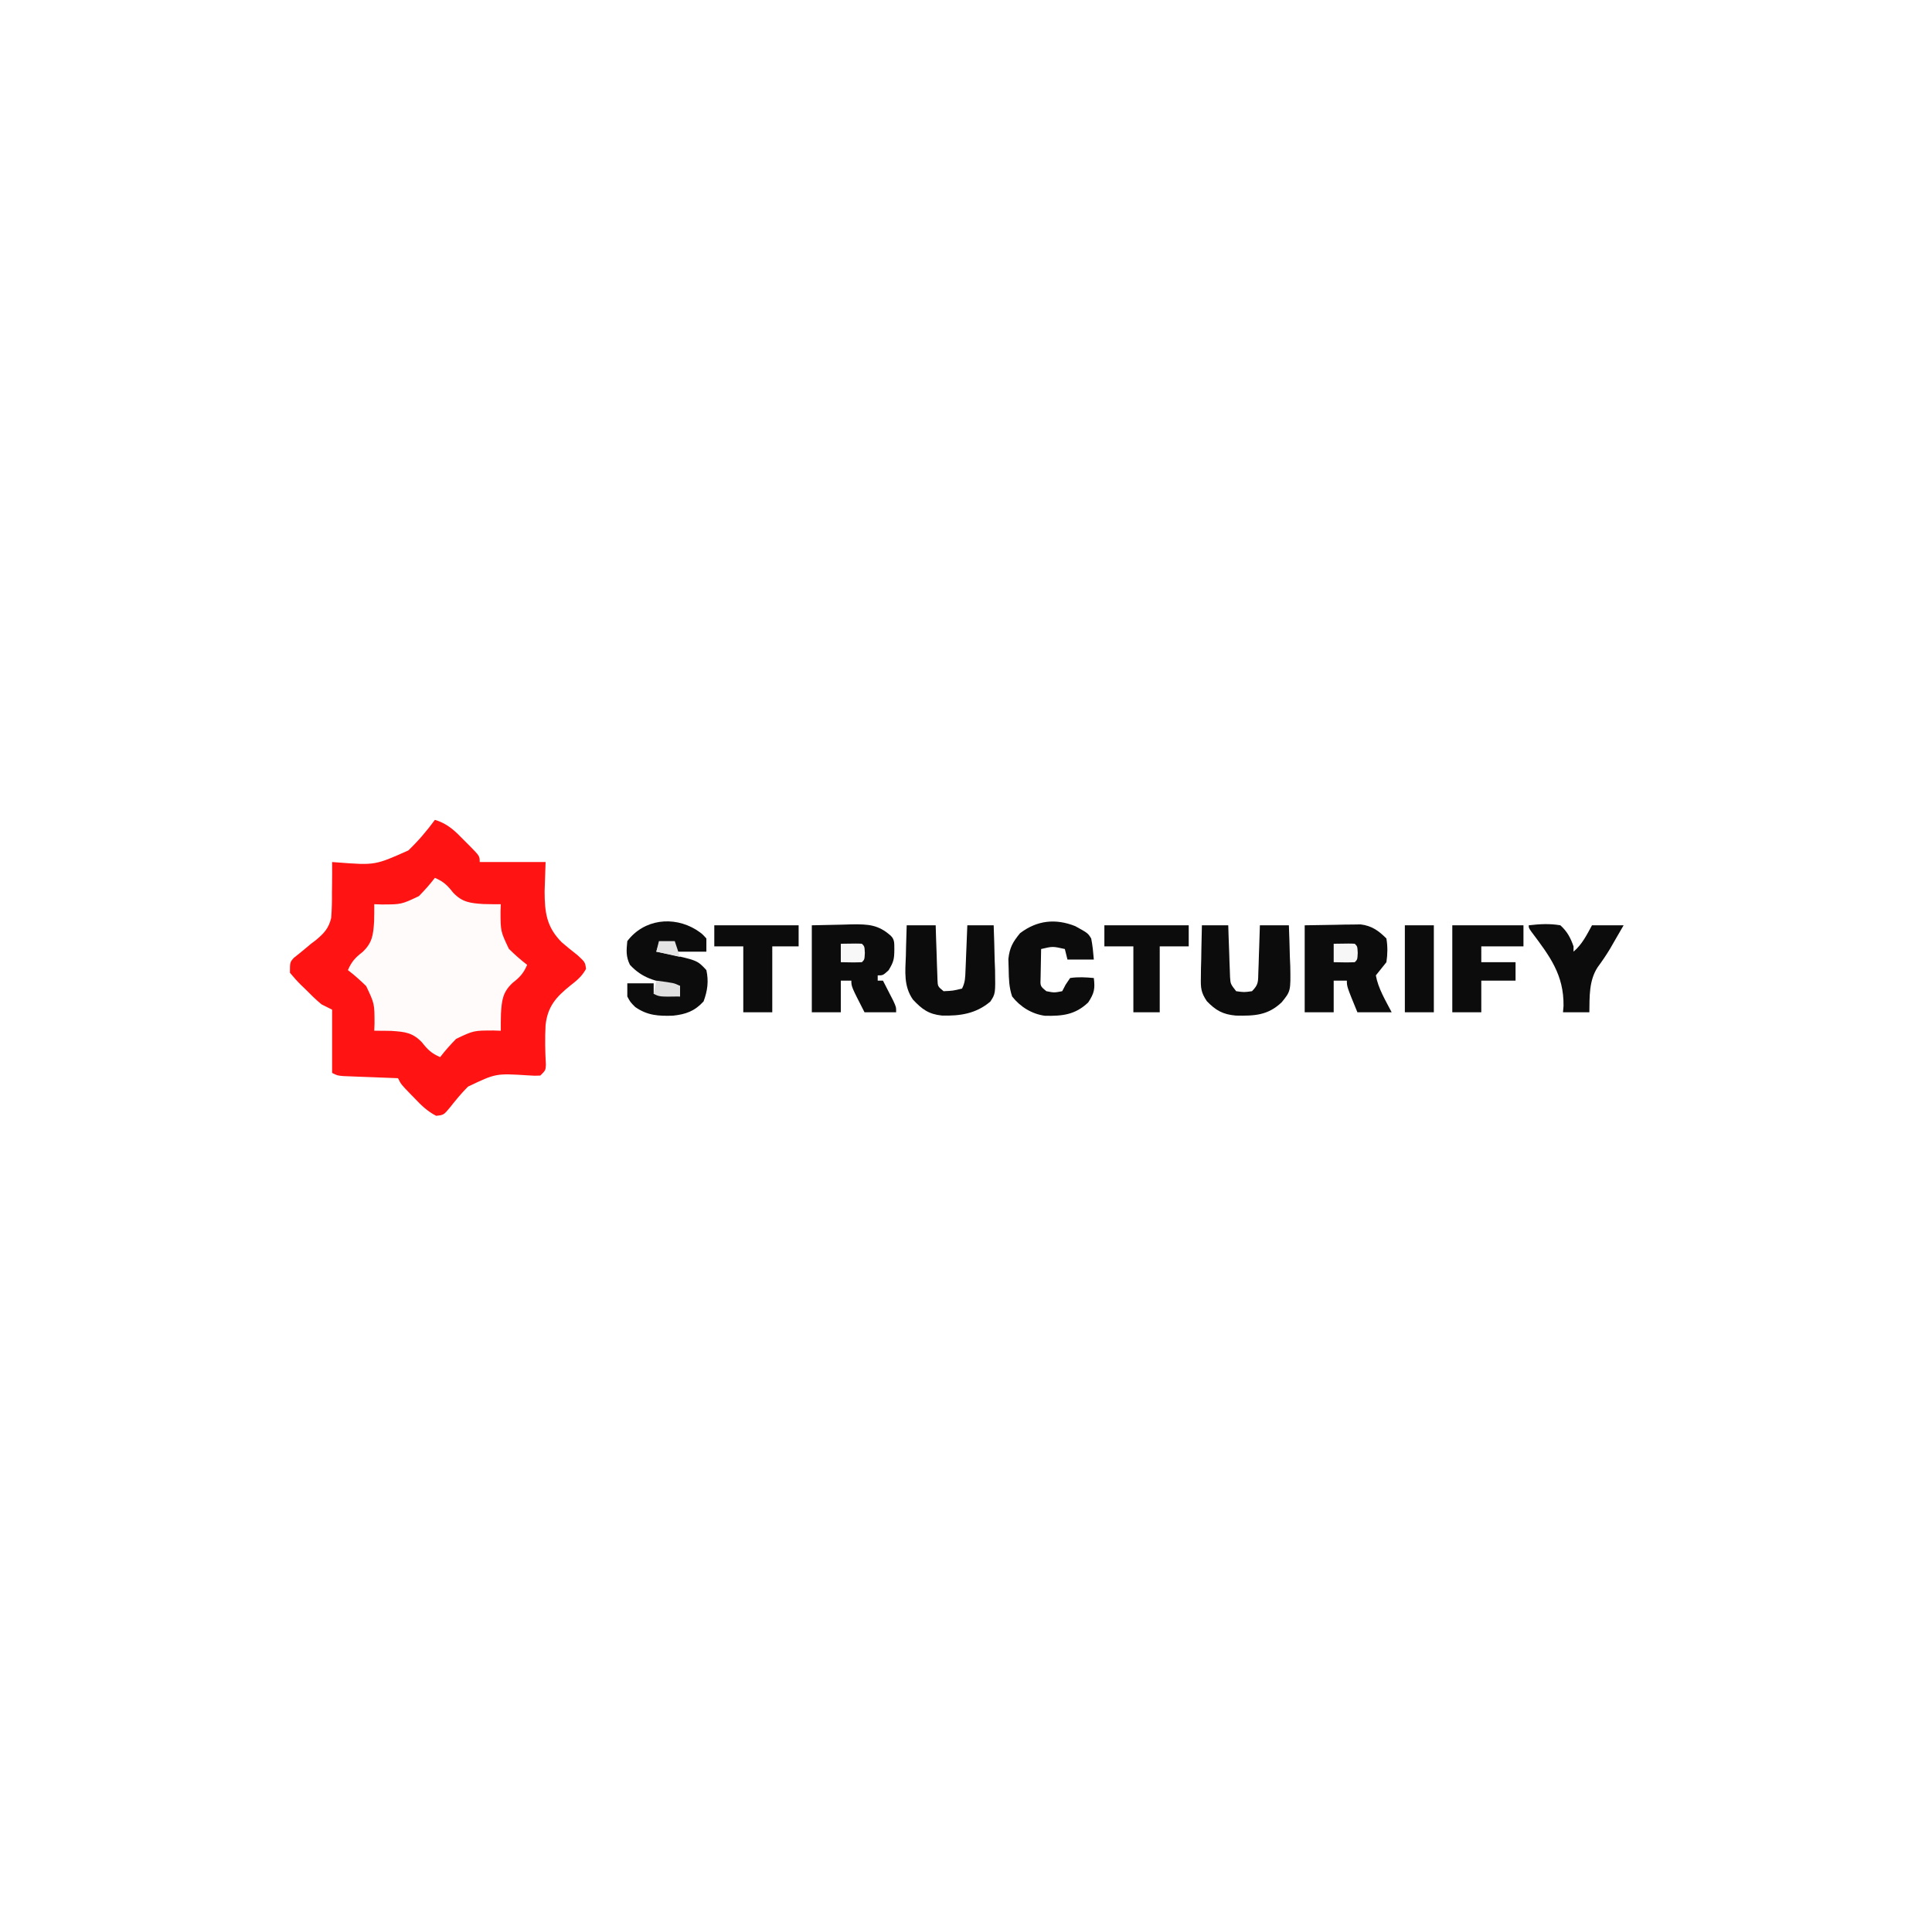
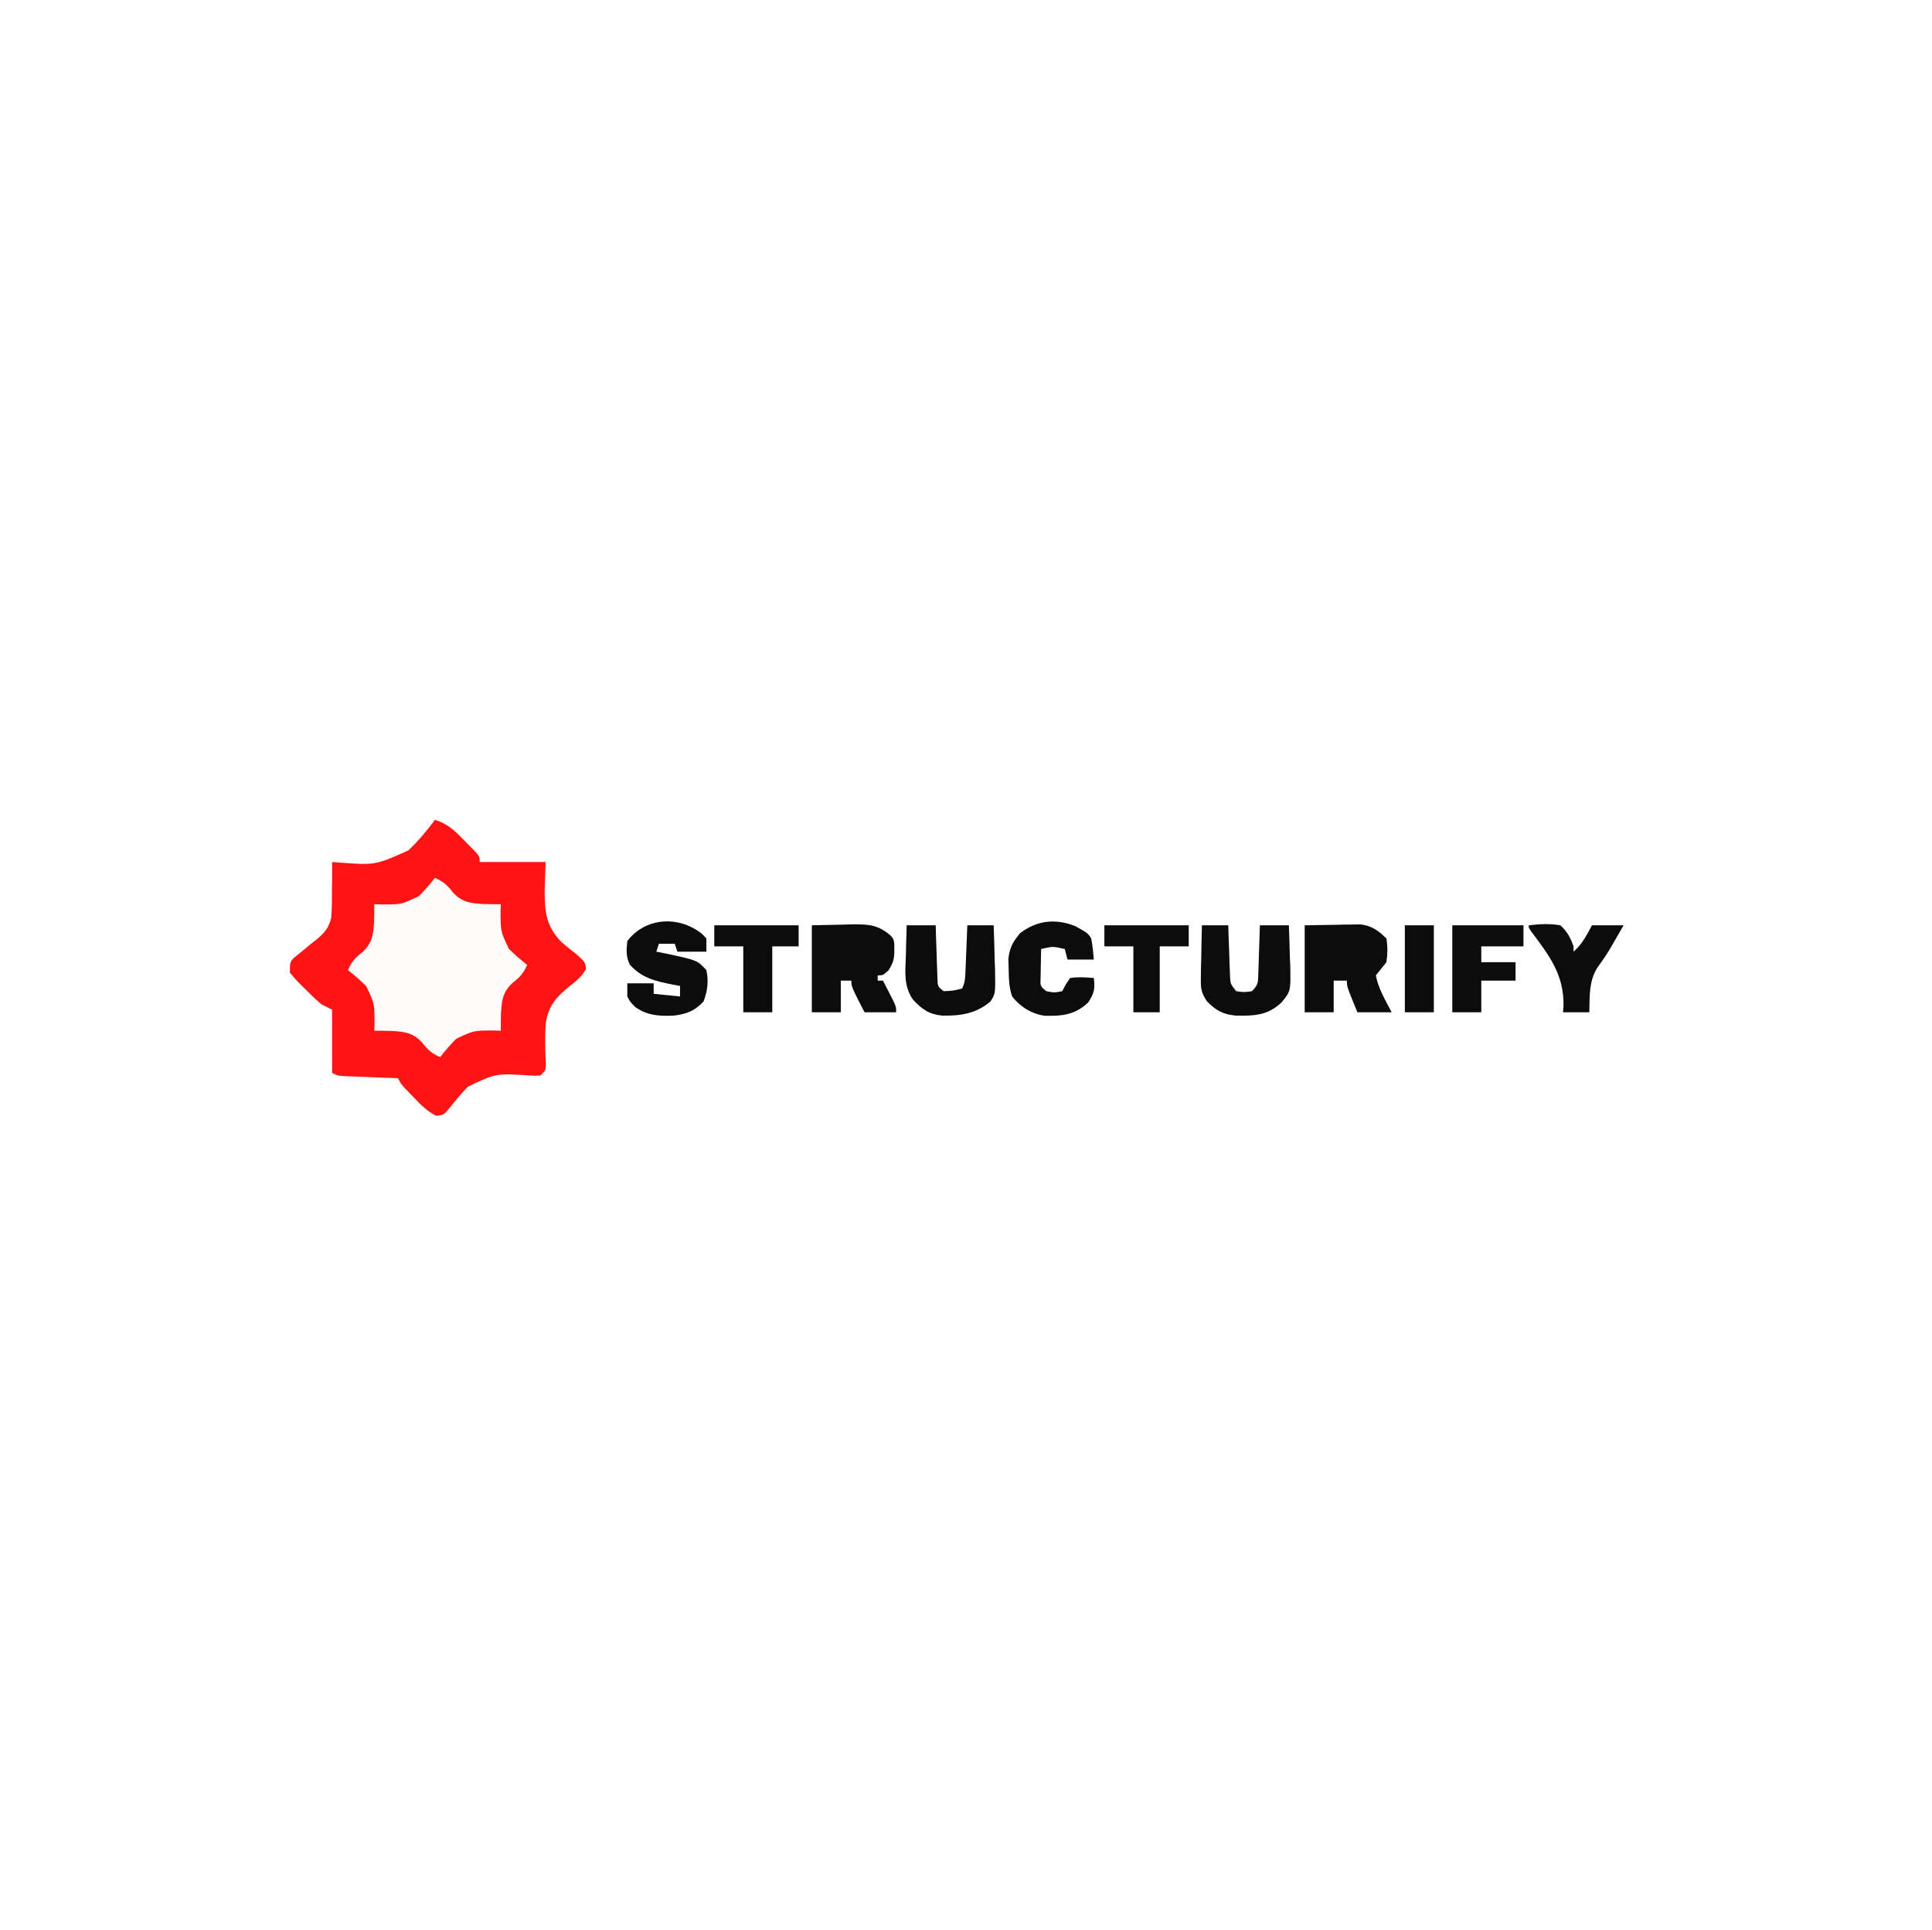
<svg xmlns="http://www.w3.org/2000/svg" width="733" height="732" viewBox="0 0 733 732" version="1.1">
  <style>
    .logo-text { fill: #0C0C0C; }
    .icon-accent { fill: #FF1313; }
    @media (prefers-color-scheme: dark) {
      .logo-text { fill: #FEFEFE; }
    }
  </style>
  <g transform="translate(165, 311)">
    <path d="M0 0 C4.976 1.477 7.796 4.377 11.312 8 C11.862 8.547 12.412 9.093 12.979 9.656 C17 13.733 17 13.733 17 16 C25.25 16 33.5 16 42 16 C41.814 21.507 41.814 21.507 41.625 27.125 C41.655 35.138 42.339 40.64 48.126 46.451 C50.062 48.133 52.05 49.715 54.07 51.293 C57 54 57 54 57.336 56.527 C55.802 59.366 53.857 60.926 51.339 62.895 C45.938 67.241 42.758 70.815 41.988 77.895 C41.733 82.893 41.818 87.872 42.113 92.868 C42 95 42 95 40 97 C37.884 97.097 37.884 97.097 35.266 96.922 C23.109 96.155 23.109 96.155 12.539 101.211 C10.062 103.683 7.908 106.327 5.742 109.07 C3.334 111.964 3.334 111.964 0.492 112.27 C-2.835 110.575 -5.219 108.247 -7.75 105.562 C-8.244 105.059 -8.737 104.556 -9.246 104.037 C-12.83 100.341 -12.83 100.341 -14 98 C-14.686 97.975 -15.373 97.95 -16.08 97.924 C-19.178 97.808 -22.277 97.685 -25.375 97.562 C-26.455 97.523 -27.535 97.484 -28.648 97.443 C-29.68 97.401 -30.711 97.36 -31.773 97.316 C-32.727 97.28 -33.68 97.243 -34.662 97.205 C-37 97 -37 97 -39 96 C-39 88.08 -39 80.16 -39 72 C-40.32 71.34 -41.64 70.68 -43 70 C-45.226 68.19 -47.219 66.151 -49.25 64.125 C-49.804 63.595 -50.359 63.065 -50.93 62.52 C-52.369 61.091 -53.693 59.55 -55 58 C-55 54 -55 54 -53.496 52.324 C-52.817 51.784 -52.137 51.244 -51.438 50.688 C-49.939 49.481 -48.464 48.248 -47 47 C-46.404 46.553 -45.808 46.107 -45.194 45.647 C-42.116 43.072 -40.271 41.166 -39.346 37.187 C-39.089 33.96 -39.03 30.799 -39.062 27.562 C-39.046 26.449 -39.03 25.336 -39.014 24.189 C-38.979 21.458 -38.975 18.731 -39 16 C-38.352 16.048 -37.703 16.097 -37.035 16.146 C-22.703 17.242 -22.703 17.242 -10.066 11.594 C-6.347 8.032 -3.04 4.154 0 0 Z" class="icon-accent" />
    <path d="M0 0 C3.217 1.374 4.758 2.822 6.875 5.562 C10.4 9.297 13.394 9.602 18.438 9.938 C20.624 9.99 22.813 10.021 25 10 C24.968 10.906 24.936 11.812 24.902 12.746 C24.914 20.283 24.914 20.283 28.07 26.934 C30.292 29.11 32.529 31.113 35 33 C33.626 36.217 32.178 37.758 29.438 39.875 C25.703 43.4 25.398 46.394 25.062 51.438 C25.01 53.624 24.979 55.813 25 58 C24.094 57.968 23.188 57.936 22.254 57.902 C14.717 57.914 14.717 57.914 8.066 61.07 C5.89 63.292 3.887 65.529 2 68 C-1.217 66.626 -2.758 65.178 -4.875 62.438 C-8.4 58.703 -11.394 58.398 -16.438 58.062 C-18.624 58.01 -20.813 57.979 -23 58 C-22.952 56.641 -22.952 56.641 -22.902 55.254 C-22.914 47.717 -22.914 47.717 -26.07 41.066 C-28.292 38.89 -30.529 36.887 -33 35 C-31.626 31.783 -30.178 30.242 -27.438 28.125 C-23.703 24.6 -23.398 21.606 -23.062 16.562 C-23.01 14.376 -22.979 12.187 -23 10 C-22.094 10.032 -21.188 10.064 -20.254 10.098 C-12.717 10.086 -12.717 10.086 -6.066 6.93 C-3.89 4.708 -1.887 2.471 0 0 Z" fill="#FFFBFB" transform="translate(0,22)" />
  </g>
  <g class="logo-text">
    <path d="M0 0 C3.857 -0.062 7.714 -0.124 11.688 -0.188 C13.499 -0.228 13.499 -0.228 15.346 -0.27 C16.308 -0.278 17.271 -0.285 18.262 -0.293 C19.241 -0.309 20.22 -0.324 21.229 -0.341 C25.439 0.177 28.045 2.045 31 5 C31.513 8.034 31.466 10.961 31 14 C29.676 15.674 28.344 17.342 27 19 C27.885 23.98 30.687 28.528 33 33 C28.71 33 24.42 33 20 33 C16 23.25 16 23.25 16 21 C14.35 21 12.7 21 11 21 C11 24.96 11 28.92 11 33 C7.37 33 3.74 33 0 33 C0 22.11 0 11.22 0 0 Z" transform="translate(495,351)" />
    <path d="M0 0 C5.754 -0.124 5.754 -0.124 11.625 -0.25 C12.823 -0.286 14.022 -0.323 15.256 -0.36 C21.497 -0.425 25.274 -0.226 30 4 C31.56 5.56 31.245 7.089 31.312 9.25 C31.284 12.806 31.055 13.91 29.125 17.062 C27 19 27 19 25 19 C25 19.66 25 20.32 25 21 C25.66 21 26.32 21 27 21 C27.838 22.622 28.67 24.248 29.5 25.875 C29.964 26.78 30.428 27.685 30.906 28.617 C32 31 32 31 32 33 C28.04 33 24.08 33 20 33 C15 23.25 15 23.25 15 21 C13.68 21 12.36 21 11 21 C11 24.96 11 28.92 11 33 C7.37 33 3.74 33 0 33 C0 22.11 0 11.22 0 0 Z" transform="translate(308,351)" />
    <path d="M0 0 C2.258 1.512 2.258 1.512 3.875 3.312 C3.875 4.963 3.875 6.612 3.875 8.312 C0.245 8.312 -3.385 8.312 -7.125 8.312 C-7.455 7.322 -7.785 6.332 -8.125 5.312 C-10.105 5.312 -12.085 5.312 -14.125 5.312 C-14.455 6.303 -14.785 7.293 -15.125 8.312 C-14.256 8.483 -13.387 8.653 -12.492 8.828 C0.4 11.539 0.4 11.539 3.875 15.312 C4.801 19.565 4.31 23.137 2.812 27.188 C-0.568 30.895 -3.964 32.084 -8.816 32.598 C-14.294 32.769 -18.499 32.551 -23.125 29.312 C-25 27.438 -25 27.438 -26.125 25.312 C-26.125 23.663 -26.125 22.012 -26.125 20.312 C-22.825 20.312 -19.525 20.312 -16.125 20.312 C-16.125 21.633 -16.125 22.953 -16.125 24.312 C-12.825 24.642 -9.525 24.973 -6.125 25.312 C-6.125 23.992 -6.125 22.672 -6.125 21.312 C-7.428 21.075 -7.428 21.075 -8.758 20.832 C-15.535 19.46 -20.371 18.463 -25.125 13.312 C-26.694 10.174 -26.477 7.774 -26.125 4.312 C-19.83 -4.019 -8.689 -5.323 0 0 Z" transform="translate(264.125,352.6875)" />
    <path d="M0 0 C3.3 0 6.6 0 10 0 C10.049 1.553 10.098 3.107 10.148 4.707 C10.223 6.742 10.299 8.777 10.375 10.812 C10.406 11.837 10.437 12.861 10.469 13.916 C10.507 14.899 10.546 15.882 10.586 16.895 C10.617 17.801 10.649 18.706 10.681 19.64 C10.86 22.265 10.86 22.265 13 25 C16 25.417 16 25.417 19 25 C21.561 22.439 21.297 21.334 21.414 17.773 C21.453 16.742 21.491 15.711 21.531 14.648 C21.562 13.568 21.593 12.488 21.625 11.375 C21.664 10.287 21.702 9.199 21.742 8.078 C21.837 5.386 21.919 2.693 22 0 C25.63 0 29.26 0 33 0 C33.162 4.022 33.281 8.038 33.375 12.062 C33.425 13.196 33.476 14.33 33.527 15.498 C33.693 24.978 33.693 24.978 30.289 29.184 C25.016 34.213 19.912 34.388 12.879 34.25 C7.979 33.825 5.224 32.279 1.868 28.773 C-0.357 25.469 -0.468 23.767 -0.391 19.824 C-0.378 18.667 -0.365 17.51 -0.352 16.318 C-0.318 15.12 -0.285 13.922 -0.25 12.688 C-0.232 11.47 -0.214 10.252 -0.195 8.998 C-0.148 5.998 -0.083 2.999 0 0 Z" transform="translate(456,351)" />
    <path d="M0 0 C3.63 0 7.26 0 11 0 C11.049 1.637 11.098 3.274 11.148 4.961 C11.223 7.099 11.299 9.237 11.375 11.375 C11.406 12.455 11.437 13.535 11.469 14.648 C11.507 15.68 11.546 16.711 11.586 17.773 C11.617 18.727 11.649 19.68 11.681 20.662 C11.786 23.189 11.786 23.189 14 25 C17.566 24.836 17.566 24.836 21 24 C22.231 21.539 22.206 19.742 22.316 16.992 C22.358 16.006 22.4 15.02 22.443 14.004 C22.483 12.971 22.522 11.939 22.562 10.875 C22.606 9.835 22.649 8.794 22.693 7.723 C22.8 5.149 22.9 2.574 23 0 C26.3 0 29.6 0 33 0 C33.174 4.395 33.281 8.79 33.375 13.188 C33.425 14.433 33.476 15.679 33.527 16.963 C33.672 25.973 33.672 25.973 31.734 28.933 C26.319 33.537 20.254 34.427 13.395 34.242 C8.318 33.729 5.771 31.828 2.352 28.156 C-1.198 23.052 -0.543 17.545 -0.312 11.562 C-0.29 10.449 -0.267 9.336 -0.244 8.189 C-0.186 5.459 -0.096 2.729 0 0 Z" transform="translate(344,351)" />
    <path d="M0 0 C4.792 2.64 4.792 2.64 6.062 4.688 C6.6 7.368 6.838 9.952 7.062 12.688 C3.763 12.688 0.463 12.688 -2.938 12.688 C-3.268 11.367 -3.598 10.047 -3.938 8.688 C-8.553 7.645 -8.553 7.645 -12.938 8.688 C-12.991 10.979 -13.03 13.271 -13.062 15.562 C-13.097 17.477 -13.097 17.477 -13.133 19.43 C-13.294 22.773 -13.294 22.773 -10.938 24.688 C-7.98 25.271 -7.98 25.271 -4.938 24.688 C-4.288 23.45 -4.288 23.45 -3.625 22.188 C-3.068 21.363 -2.511 20.538 -1.938 19.688 C1.099 19.225 4.013 19.4 7.062 19.688 C7.552 23.797 7.241 25.414 4.938 28.938 C0.008 33.653 -4.869 34.141 -11.469 34.012 C-16.423 33.361 -20.845 30.639 -23.938 26.688 C-25.126 23.123 -25.179 20.133 -25.25 16.375 C-25.287 15.079 -25.325 13.784 -25.363 12.449 C-24.87 8.095 -23.684 6.056 -20.938 2.688 C-14.551 -2.167 -7.541 -2.997 0 0 Z" transform="translate(407.9375,351.3125)" />
    <path d="M0 0 C8.91 0 17.82 0 27 0 C27 2.64 27 5.28 27 8 C21.72 8 16.44 8 11 8 C11 9.98 11 11.96 11 14 C15.29 14 19.58 14 24 14 C24 16.31 24 18.62 24 21 C19.71 21 15.42 21 11 21 C11 24.96 11 28.92 11 33 C7.37 33 3.74 33 0 33 C0 22.11 0 11.22 0 0 Z" transform="translate(551,351)" />
    <path d="M0 0 C10.56 0 21.12 0 32 0 C32 2.64 32 5.28 32 8 C28.7 8 25.4 8 22 8 C22 16.25 22 24.5 22 33 C18.37 33 14.74 33 11 33 C11 24.75 11 16.5 11 8 C7.37 8 3.74 8 0 8 C0 5.36 0 2.72 0 0 Z" transform="translate(271,351)" />
    <path d="M0 0 C4.098 -0.471 7.922 -0.711 12 0 C14.561 2.294 15.884 4.767 17 8 C17 8.66 17 9.32 17 10 C20.273 7.218 21.964 3.72 24 0 C27.96 0 31.92 0 36 0 C34.939 1.834 33.876 3.667 32.812 5.5 C32.177 6.605 31.541 7.709 30.887 8.848 C29.397 11.336 27.835 13.606 26.125 15.938 C22.816 21.047 23.099 27.088 23 33 C19.7 33 16.4 33 13 33 C13.067 32.198 13.134 31.396 13.203 30.57 C13.363 18.789 7.961 11.683 1.086 2.544 C0 1 0 1 0 0 Z" transform="translate(580,351)" />
    <path d="M0 0 C10.56 0 21.12 0 32 0 C32 2.64 32 5.28 32 8 C28.37 8 24.74 8 21 8 C21 16.25 21 24.5 21 33 C17.7 33 14.4 33 11 33 C11 24.75 11 16.5 11 8 C7.37 8 3.74 8 0 8 C0 5.36 0 2.72 0 0 Z" transform="translate(419,351)" />
    <path d="M0 0 C3.63 0 7.26 0 11 0 C11 10.89 11 21.78 11 33 C7.37 33 3.74 33 0 33 C0 22.11 0 11.22 0 0 Z" transform="translate(533,351)" />
-     <path d="M0 0 C6.152 -0.098 6.152 -0.098 8 0 C9 1 9 1 9.125 3.5 C9 6 9 6 8 7 C5.329 7.141 2.676 7.042 0 7 C0 4.69 0 2.38 0 0 Z" fill="#F7F7F7" transform="translate(506,358)" />
-     <path d="M0 0 C6.152 -0.098 6.152 -0.098 8 0 C9 1 9 1 9.125 3.5 C9 6 9 6 8 7 C5.329 7.141 2.676 7.042 0 7 C0 4.69 0 2.38 0 0 Z" fill="#F8F8F8" transform="translate(319,358)" />
-     <path d="M0 0 C6.75 0.875 6.75 0.875 9 2 C9 3.32 9 4.64 9 6 C1.25 6.125 1.25 6.125 -1 5 C-0.67 3.35 -0.34 1.7 0 0 Z" fill="#DFDFDF" transform="translate(249,372)" />
-     <path d="M0 0 C1.98 0 3.96 0 6 0 C6.66 1.98 7.32 3.96 8 6 C3.545 5.01 3.545 5.01 -1 4 C-0.67 2.68 -0.34 1.36 0 0 Z" fill="#E4E4E4" transform="translate(250,357)" />
  </g>
</svg>
